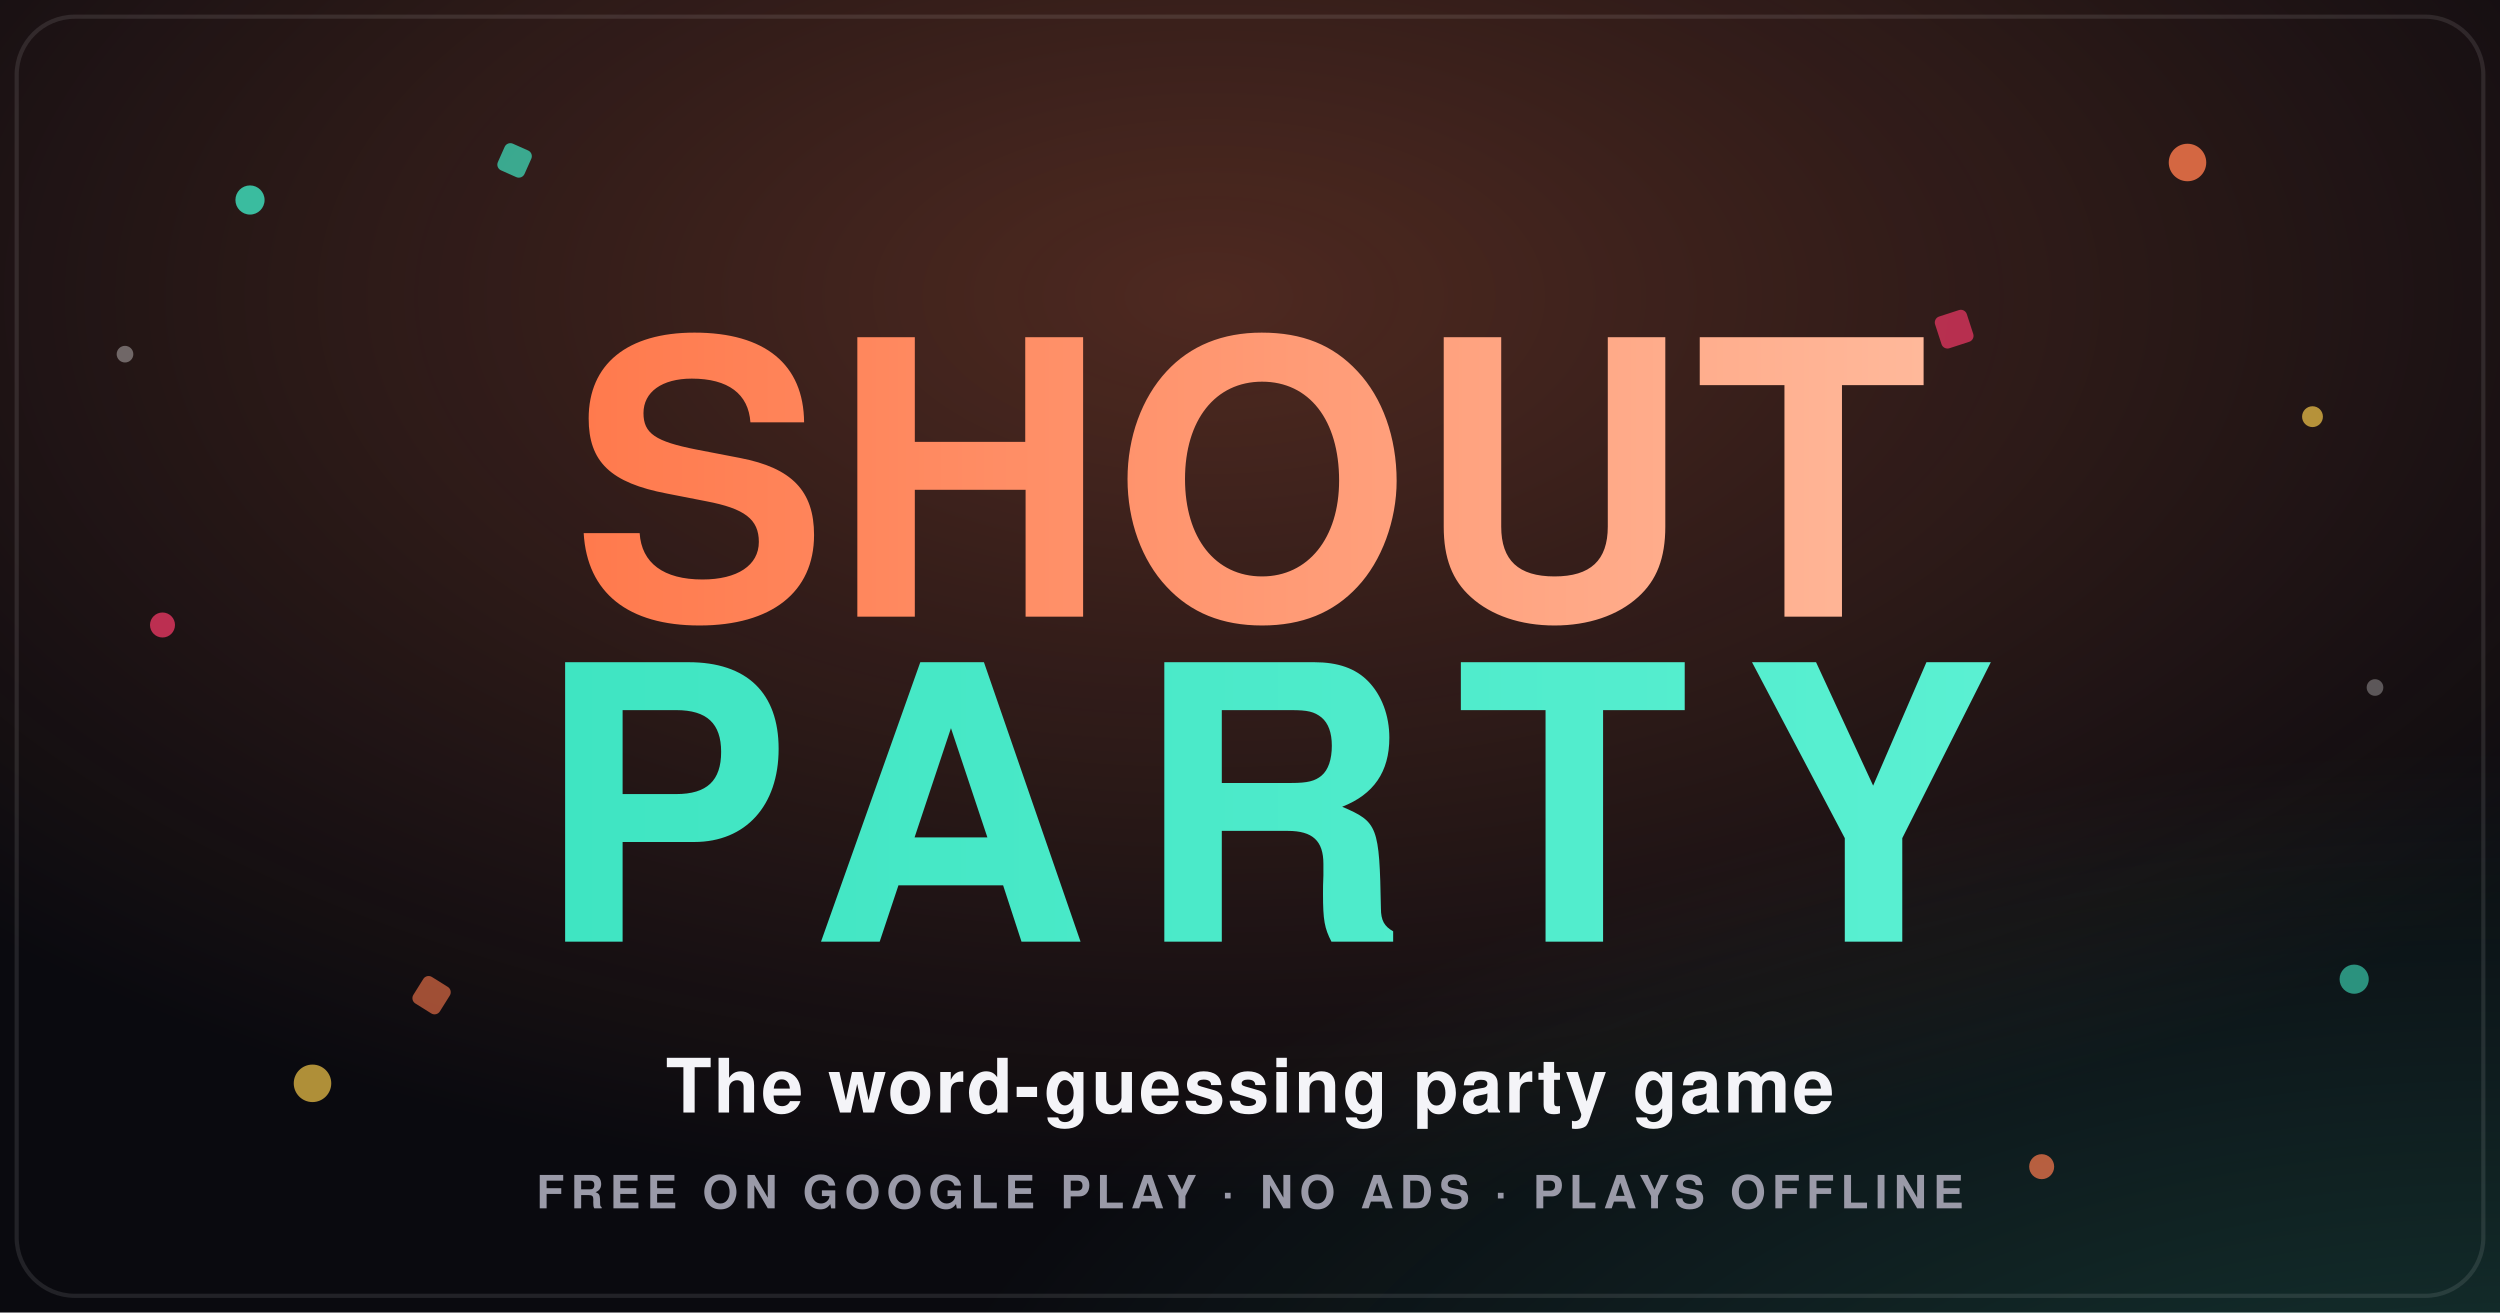
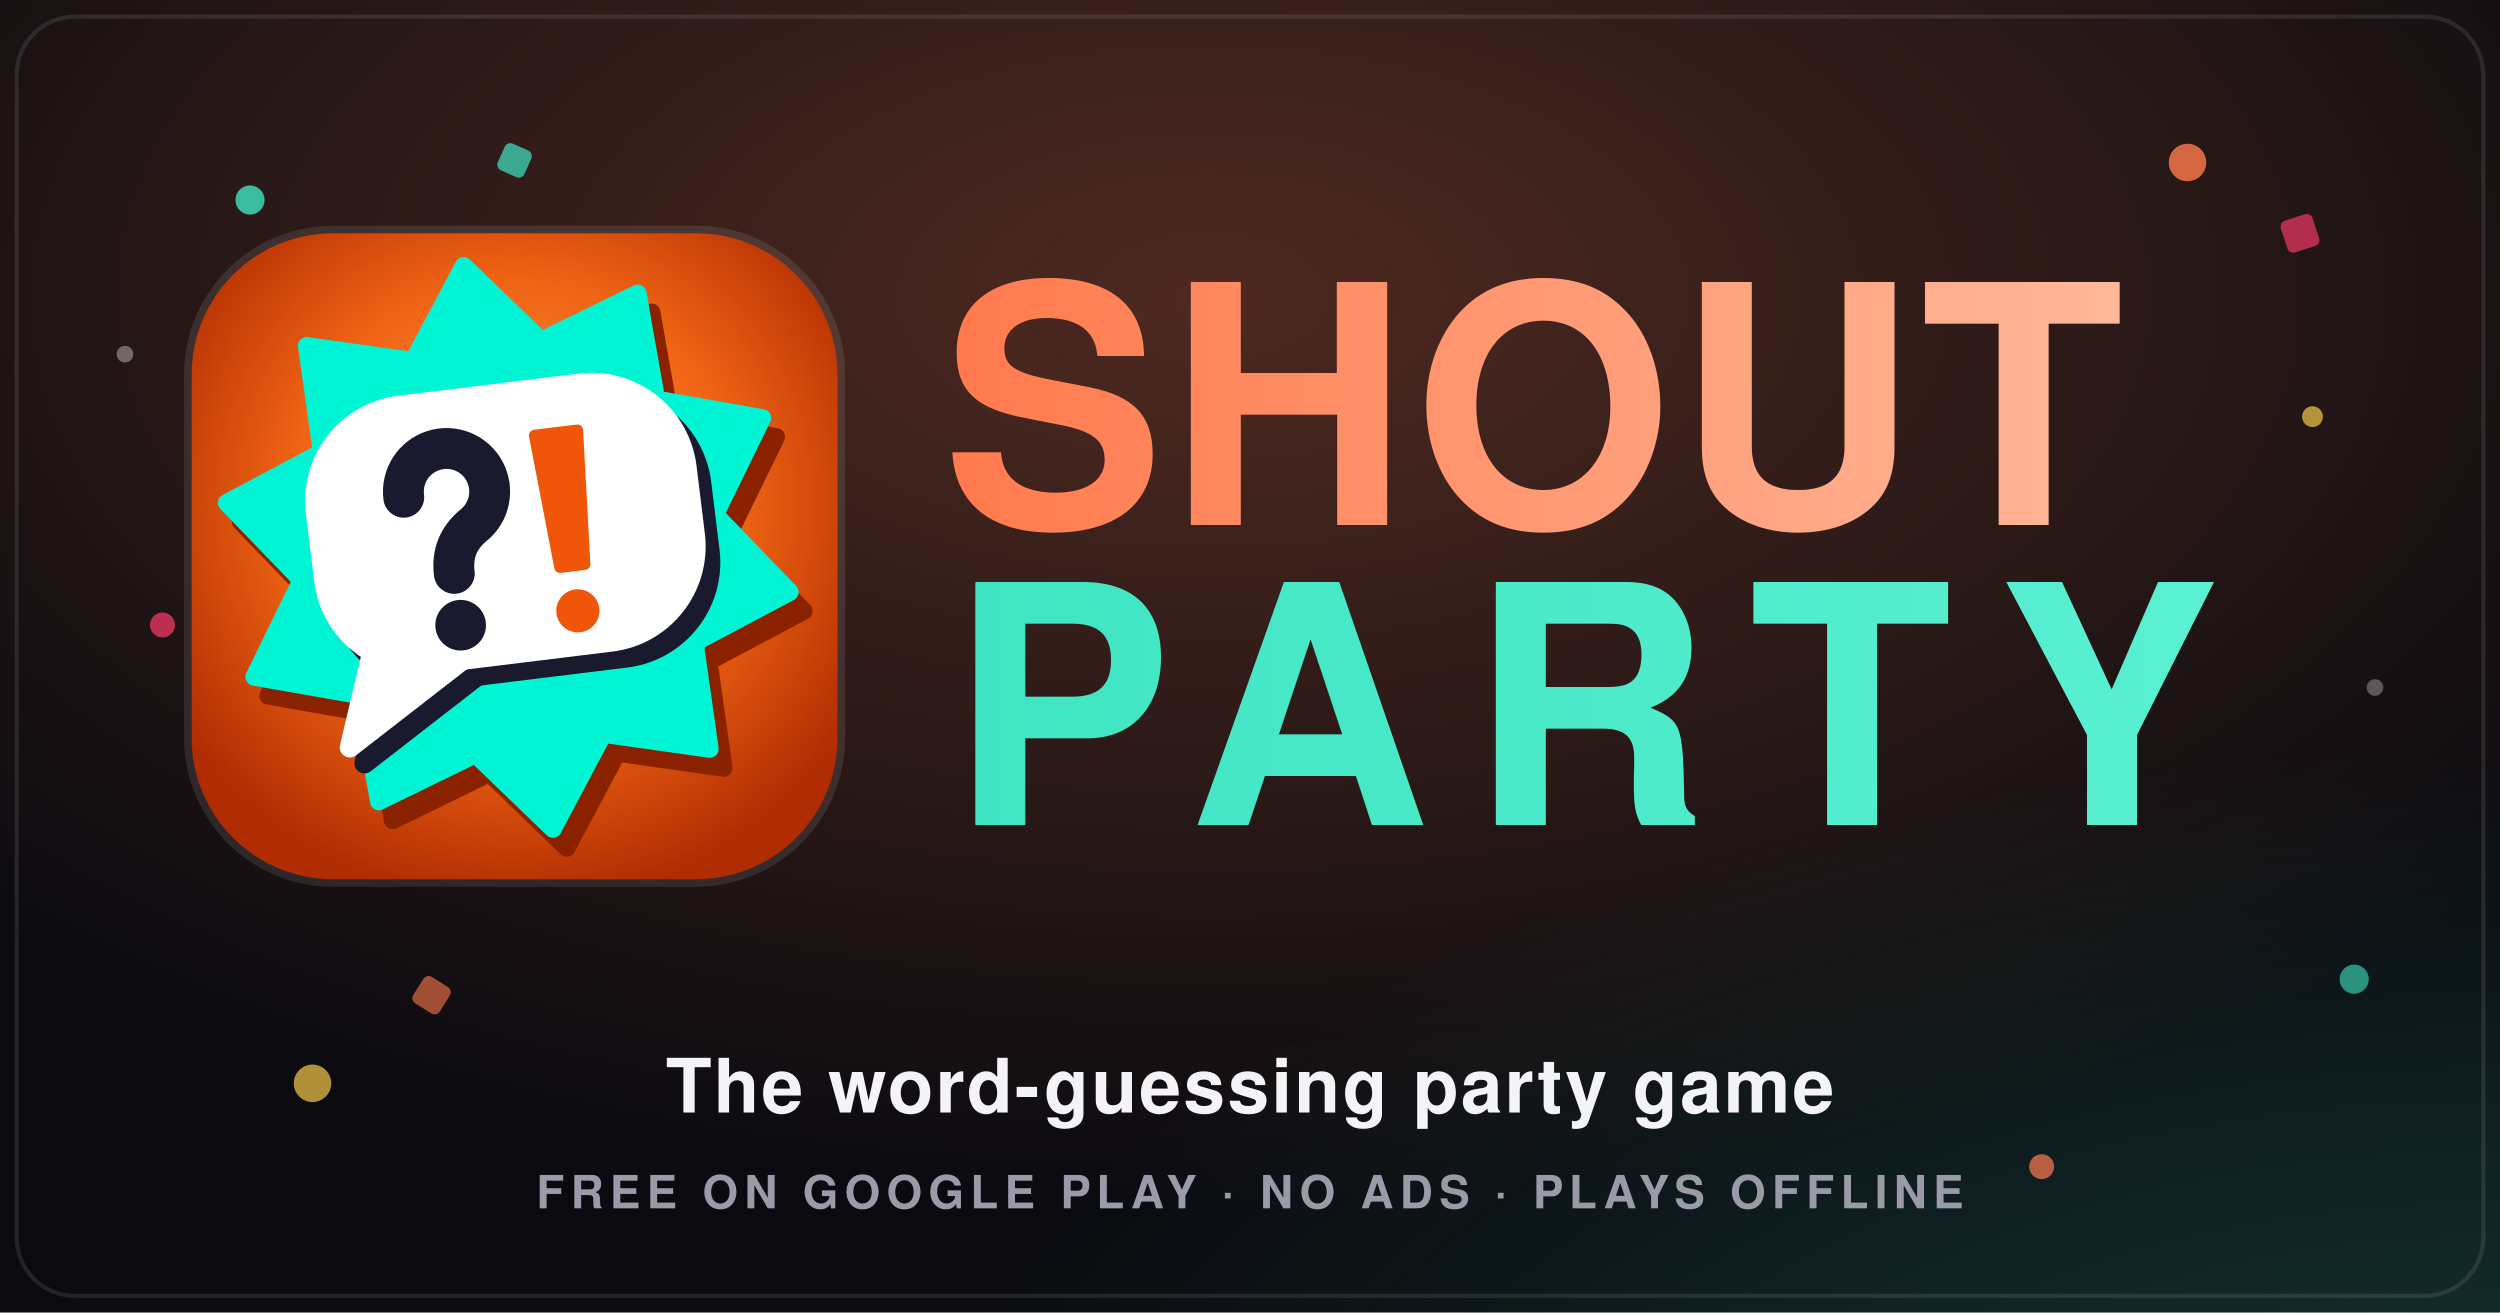
<svg xmlns="http://www.w3.org/2000/svg" width="1200" height="630" viewBox="0 0 1200 630">
  <defs>
    <linearGradient id="gShout" x1="0" y1="0" x2="1" y2="0">
      <stop offset="0" stop-color="#FF7A4D" />
      <stop offset="1" stop-color="#FFB89A" />
    </linearGradient>
    <linearGradient id="gParty" x1="0" y1="0" x2="1" y2="0">
      <stop offset="0" stop-color="#3FE5C2" />
      <stop offset="1" stop-color="#5AF0D2" />
    </linearGradient>
    <radialGradient id="glowOrange" cx="0.5" cy="0.5" r="0.5">
      <stop offset="0" stop-color="#FF7A4D" stop-opacity="0.28" />
      <stop offset="1" stop-color="#FF7A4D" stop-opacity="0" />
    </radialGradient>
    <radialGradient id="glowMint" cx="0.5" cy="0.5" r="0.5">
      <stop offset="0" stop-color="#3FE5C2" stop-opacity="0.22" />
      <stop offset="1" stop-color="#3FE5C2" stop-opacity="0" />
    </radialGradient>
  </defs>
  <rect width="1200" height="630" fill="#0A0A0F" />
  <rect width="1200" height="630" fill="url(#glowOrange)" transform="translate(-260 -300) scale(1.4)" />
  <rect width="1200" height="630" fill="url(#glowMint)" transform="translate(420 360) scale(1.3)" />
  <rect x="8" y="8" width="1184" height="614" rx="28" fill="none" stroke="#FFFFFF" stroke-opacity="0.10" stroke-width="2" />
  <circle cx="120" cy="96" r="7" fill="#3FE5C2" opacity="0.8" />
  <circle cx="1050" cy="78" r="9" fill="#FF7A4D" opacity="0.8" />
  <circle cx="1110" cy="200" r="5" fill="#F5C84A" opacity="0.7" />
  <circle cx="78" cy="300" r="6" fill="#FF3B6B" opacity="0.7" />
  <circle cx="1130" cy="470" r="7" fill="#3FE5C2" opacity="0.6" />
  <circle cx="150" cy="520" r="9" fill="#F5C84A" opacity="0.7" />
  <circle cx="980" cy="560" r="6" fill="#FF7A4D" opacity="0.7" />
  <circle cx="60" cy="170" r="4" fill="#FFFFFF" opacity="0.35" />
  <circle cx="1140" cy="330" r="4" fill="#FFFFFF" opacity="0.3" />
  <rect x="240" y="70" width="14" height="14" rx="3" fill="#3FE5C2" opacity="0.7" transform="rotate(24 247 77)" />
-   <rect x="930" y="150" width="16" height="16" rx="3" fill="#FF3B6B" opacity="0.65" transform="rotate(-18 938 158)" />
+   <rect x="1096" y="104" width="16" height="16" rx="3" fill="#FF3B6B" opacity="0.65" transform="rotate(-18 1104 112)" />
  <rect x="200" y="470" width="15" height="15" rx="3" fill="#FF7A4D" opacity="0.6" transform="rotate(32 207 477)" />
-   <text x="600" y="296" text-anchor="middle" font-family="Helvetica, Arial, sans-serif" font-weight="800" font-size="184" letter-spacing="2" fill="url(#gShout)">SHOUT</text>
-   <text x="608" y="452" text-anchor="middle" font-family="Helvetica, Arial, sans-serif" font-weight="800" font-size="184" letter-spacing="22" fill="url(#gParty)">PARTY</text>
+   <clipPath id="iconClip">
+     <rect width="512" height="512" rx="112" />
+   </clipPath>
+   <g transform="translate(92 112) scale(0.6055)">
+     <rect x="-6" y="-6" width="524" height="524" rx="118" fill="#FFFFFF" fill-opacity="0.10" />
+     <g clip-path="url(#iconClip)">
+       <defs>
+         <radialGradient id="iconBg" cx="50%" cy="42%" r="62%">
+           <stop offset="0" stop-color="#FF9A4D" />
+           <stop offset=".55" stop-color="#F06414" />
+           <stop offset="1" stop-color="#B02C02" />
+         </radialGradient>
+       </defs>
+       <rect width="512" height="512" fill="url(#iconBg)" />
+       <g transform="translate(256 256) rotate(0) scale(1) translate(-256 -256)">
+         <g transform="translate(-5 -7) rotate(0) scale(1) translate(0 0)">
+           <g transform="translate(11 15) rotate(0) scale(1) translate(0 0)">
+             <path d="M479.2,291.4 L403.9,331.4 L415.8,415.8 L331.4,403.9 L291.4,479.2 L230.0,420.0 L153.4,457.4 L138.6,373.4 L54.6,358.6 L92.0,282.0 L32.8,220.6 L108.1,180.6 L96.2,96.2 L180.6,108.1 L220.6,32.8 L282.0,92.0 L358.6,54.6 L373.4,138.6 L457.4,153.4 L420.0,230.0 Z" fill="#8A2200" stroke="#8A2200" stroke-width="14" stroke-linejoin="round" />
+           </g>
+           <path d="M479.2,291.4 L403.9,331.4 L415.8,415.8 L331.4,403.9 L291.4,479.2 L230.0,420.0 L153.4,457.4 L138.6,373.4 L54.6,358.6 L92.0,282.0 L32.8,220.6 L108.1,180.6 L96.2,96.2 L180.6,108.1 L220.6,32.8 L282.0,92.0 L358.6,54.6 L373.4,138.6 L457.4,153.4 L420.0,230.0 Z" fill="#00F5D4" stroke="#00F5D4" stroke-width="14" stroke-linejoin="round" />
+           <g transform="translate(256 256) rotate(-7) scale(1) translate(-256 -256)">
+             <g transform="translate(10 14) rotate(0) scale(1) translate(0 0)">
+               <path d="M146,306 L112,398 L226,330 Z" fill="#1A1A2E" stroke="#1A1A2E" stroke-width="16" stroke-linejoin="round" />
+               <path d="M184,126 H328 A84,84 0 0 1 412,210 V264 A84,84 0 0 1 328,348 H184 A84,84 0 0 1 100,264 V210 A84,84 0 0 1 184,126 Z" fill="#1A1A2E" />
+             </g>
+             <path d="M146,306 L112,398 L226,330 Z" fill="#FFFFFF" stroke="#FFFFFF" stroke-width="16" stroke-linejoin="round" />
+             <path d="M184,126 H328 A84,84 0 0 1 412,210 V264 A84,84 0 0 1 328,348 H184 A84,84 0 0 1 100,264 V210 A84,84 0 0 1 184,126 Z" fill="#FFFFFF" />
+             <g transform="translate(256 246) rotate(0) scale(0.9) translate(-264 -226)">
+               <g transform="translate(214 216) rotate(0) scale(1) translate(0 0)">
+                 <path d="M-36,-34 a38,38 0 1 1 58,32 q-22,14 -22,40" fill="none" stroke="#1A1A2E" stroke-width="36" stroke-linejoin="round" stroke-linecap="round" />
+                 <path d="M-22.3,84 a22.3,22.3 0 1 0 44.6,0 a22.3,22.3 0 1 0 -44.6,0 Z" fill="#1A1A2E" />
+               </g>
+               <g transform="translate(318 216) rotate(0) scale(1) translate(0 0)">
+                 <path d="M-19,-74 L19,-74 L11,44 L-11,44 Z" fill="#F0560A" stroke="#F0560A" stroke-width="10" stroke-linejoin="round" />
+                 <path d="M-19,84 a19,19 0 1 0 38,0 a19,19 0 1 0 -38,0 Z" fill="#F0560A" />
+               </g>
+             </g>
+           </g>
+         </g>
+       </g>
+     </g>
+   </g>
+   <text x="452" y="252" text-anchor="start" font-family="Helvetica, Arial, sans-serif" font-weight="800" font-size="160" letter-spacing="2" fill="url(#gShout)">SHOUT</text>
+   <text x="456" y="396" text-anchor="start" font-family="Helvetica, Arial, sans-serif" font-weight="800" font-size="160" letter-spacing="19" fill="url(#gParty)">PARTY</text>
  <text x="600" y="534" text-anchor="middle" font-family="Helvetica, Arial, sans-serif" font-weight="600" font-size="36" letter-spacing="1" fill="#F4F4F8">The word-guessing party game</text>
  <text x="600" y="580" text-anchor="middle" font-family="Helvetica, Arial, sans-serif" font-weight="600" font-size="22" letter-spacing="3" fill="#9A9AA8">FREE ON GOOGLE PLAY  ·  NO ADS  ·  PLAYS OFFLINE</text>
</svg>
